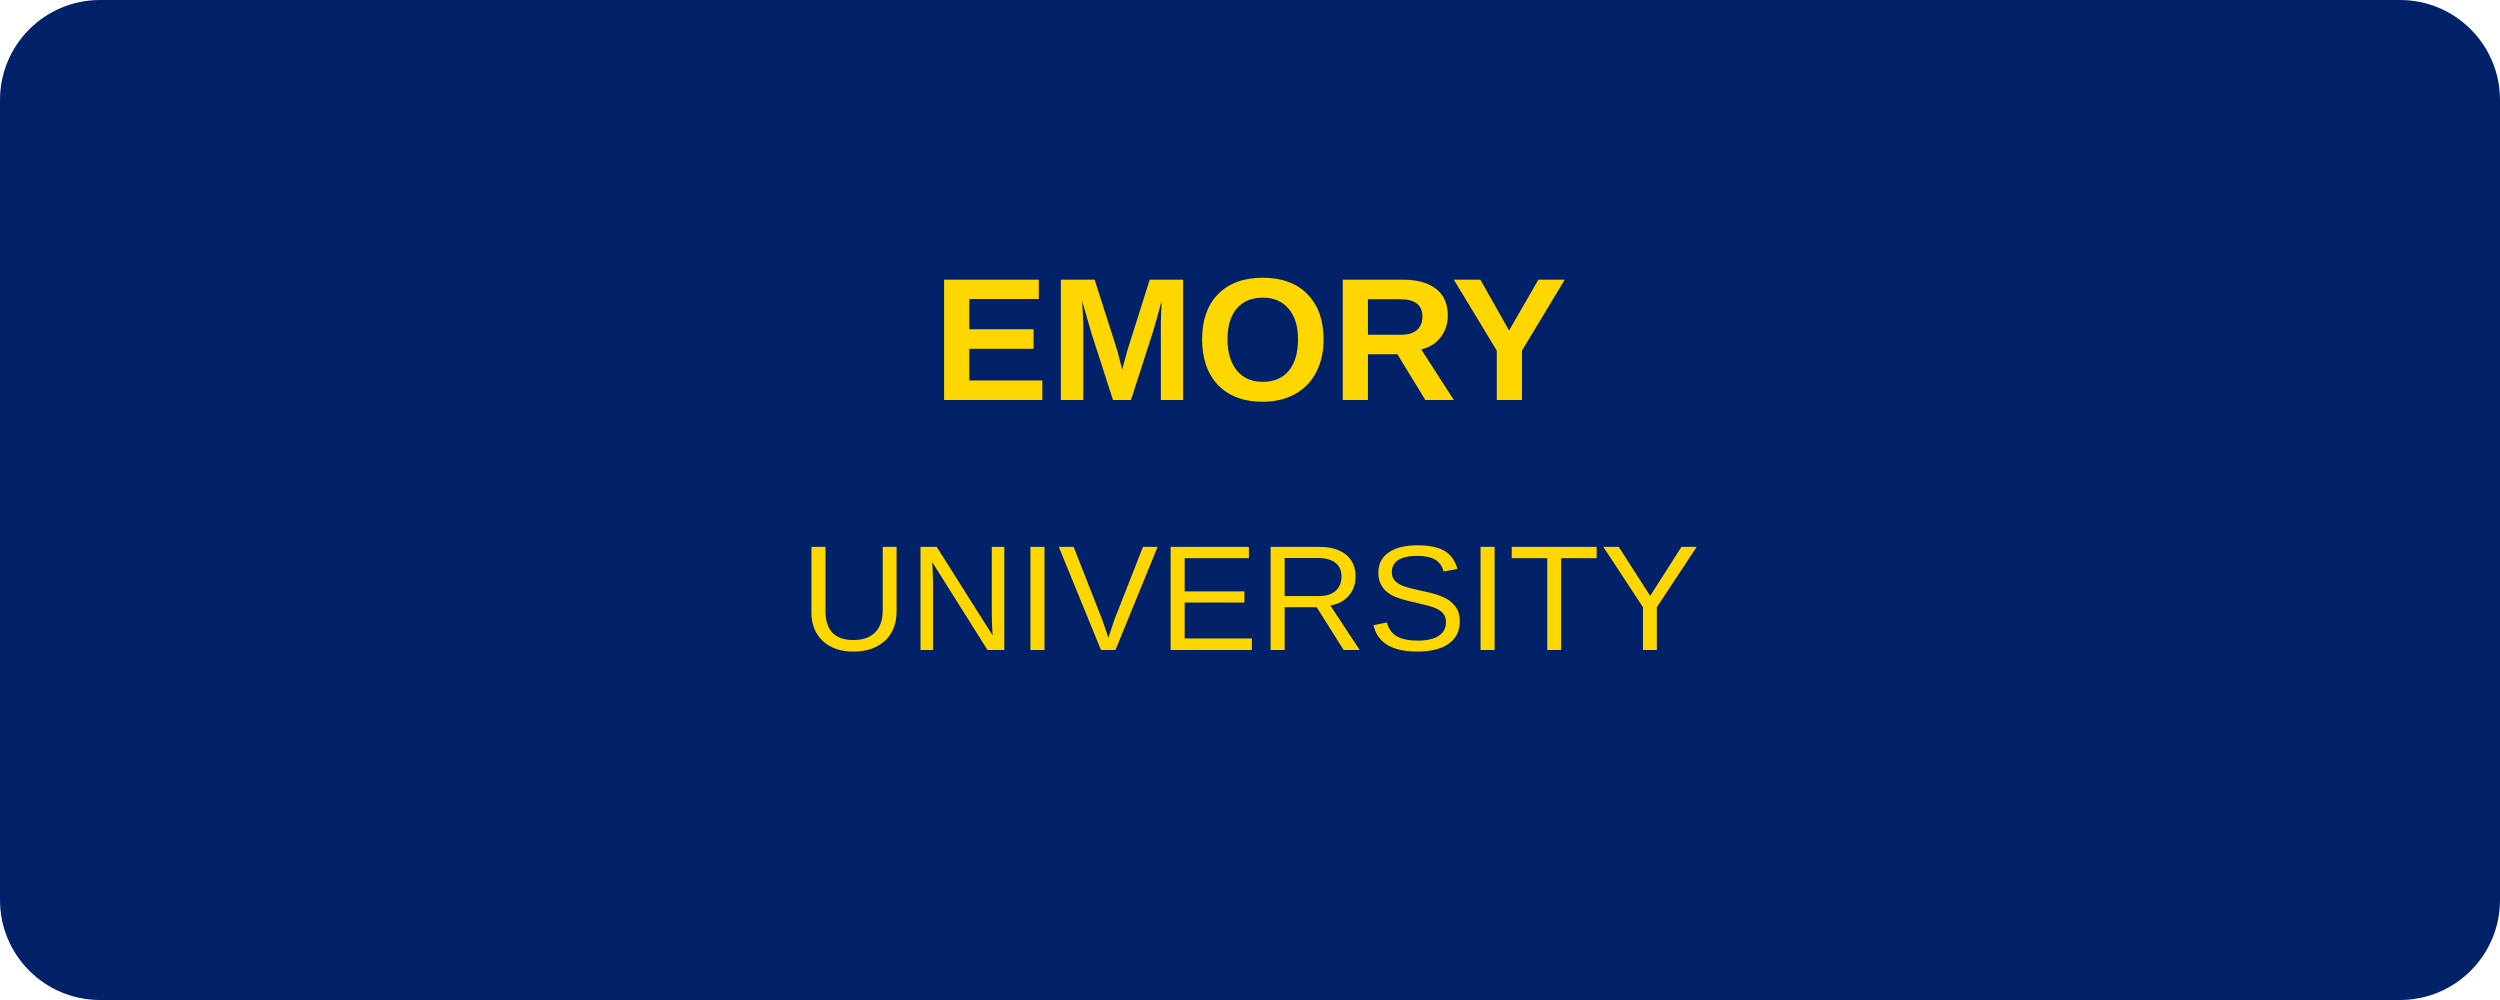
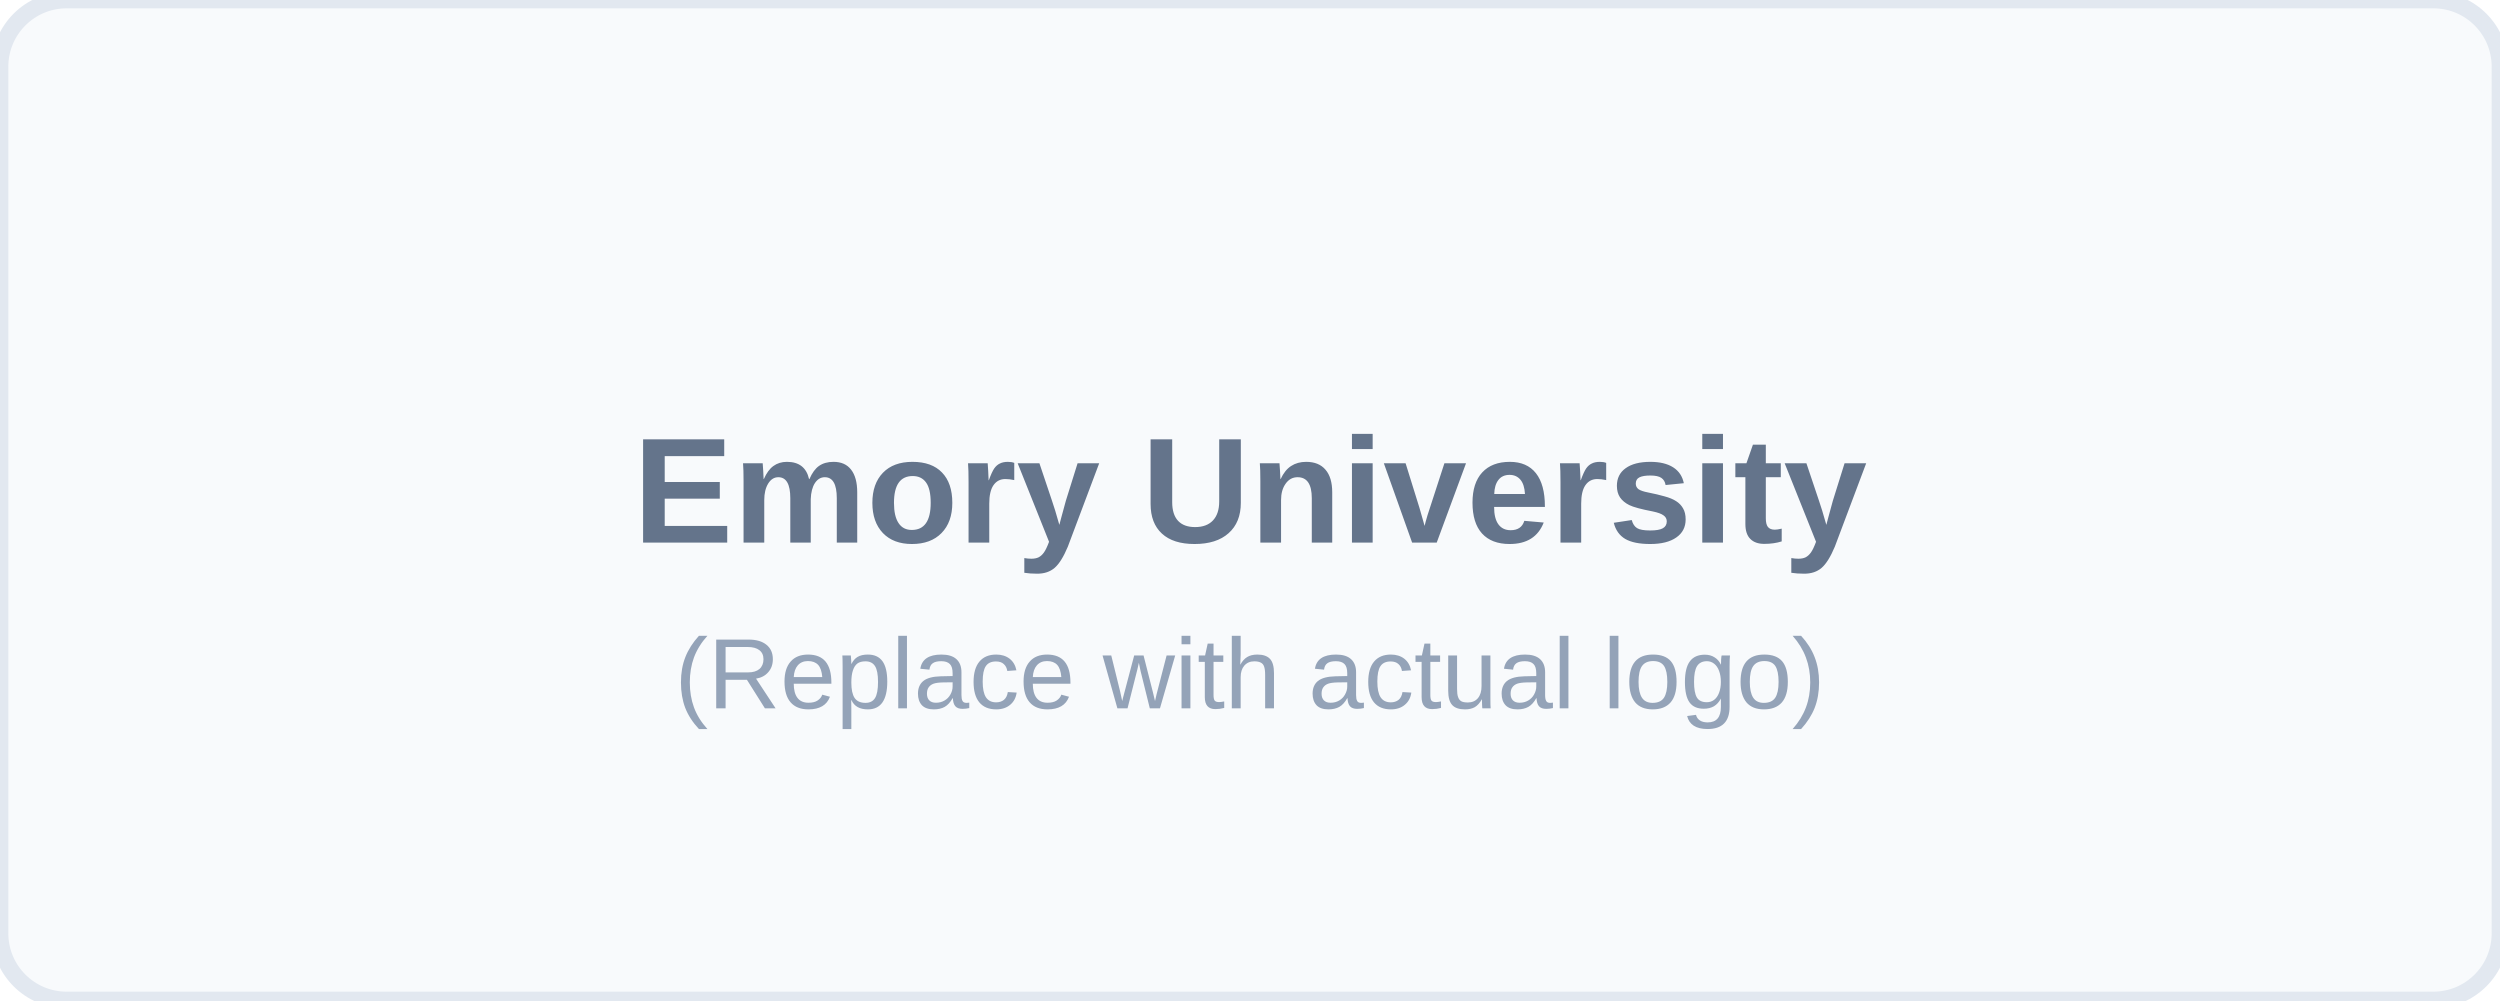
- <svg xmlns="http://www.w3.org/2000/svg" width="200" height="80" viewBox="0 0 200 80">
-   <rect width="200" height="80" fill="#012169" rx="8" />
-   <text x="100" y="32" font-family="Arial, sans-serif" font-size="14" font-weight="bold" fill="#FFD700" text-anchor="middle">EMORY</text>
-   <text x="100" y="52" font-family="Arial, sans-serif" font-size="12" fill="#FFD700" text-anchor="middle">UNIVERSITY</text>
+ <svg xmlns="http://www.w3.org/2000/svg" width="300" height="120" viewBox="0 0 300 120">
+   <rect width="300" height="120" fill="#f8fafc" stroke="#e2e8f0" stroke-width="2" rx="8" />
+   <text x="150" y="60" font-family="Arial, sans-serif" font-size="18" font-weight="600" fill="#64748b" text-anchor="middle" dominant-baseline="middle">Emory University</text>
+   <text x="150" y="85" font-family="Arial, sans-serif" font-size="12" fill="#94a3b8" text-anchor="middle">(Replace with actual logo)</text>
</svg>
